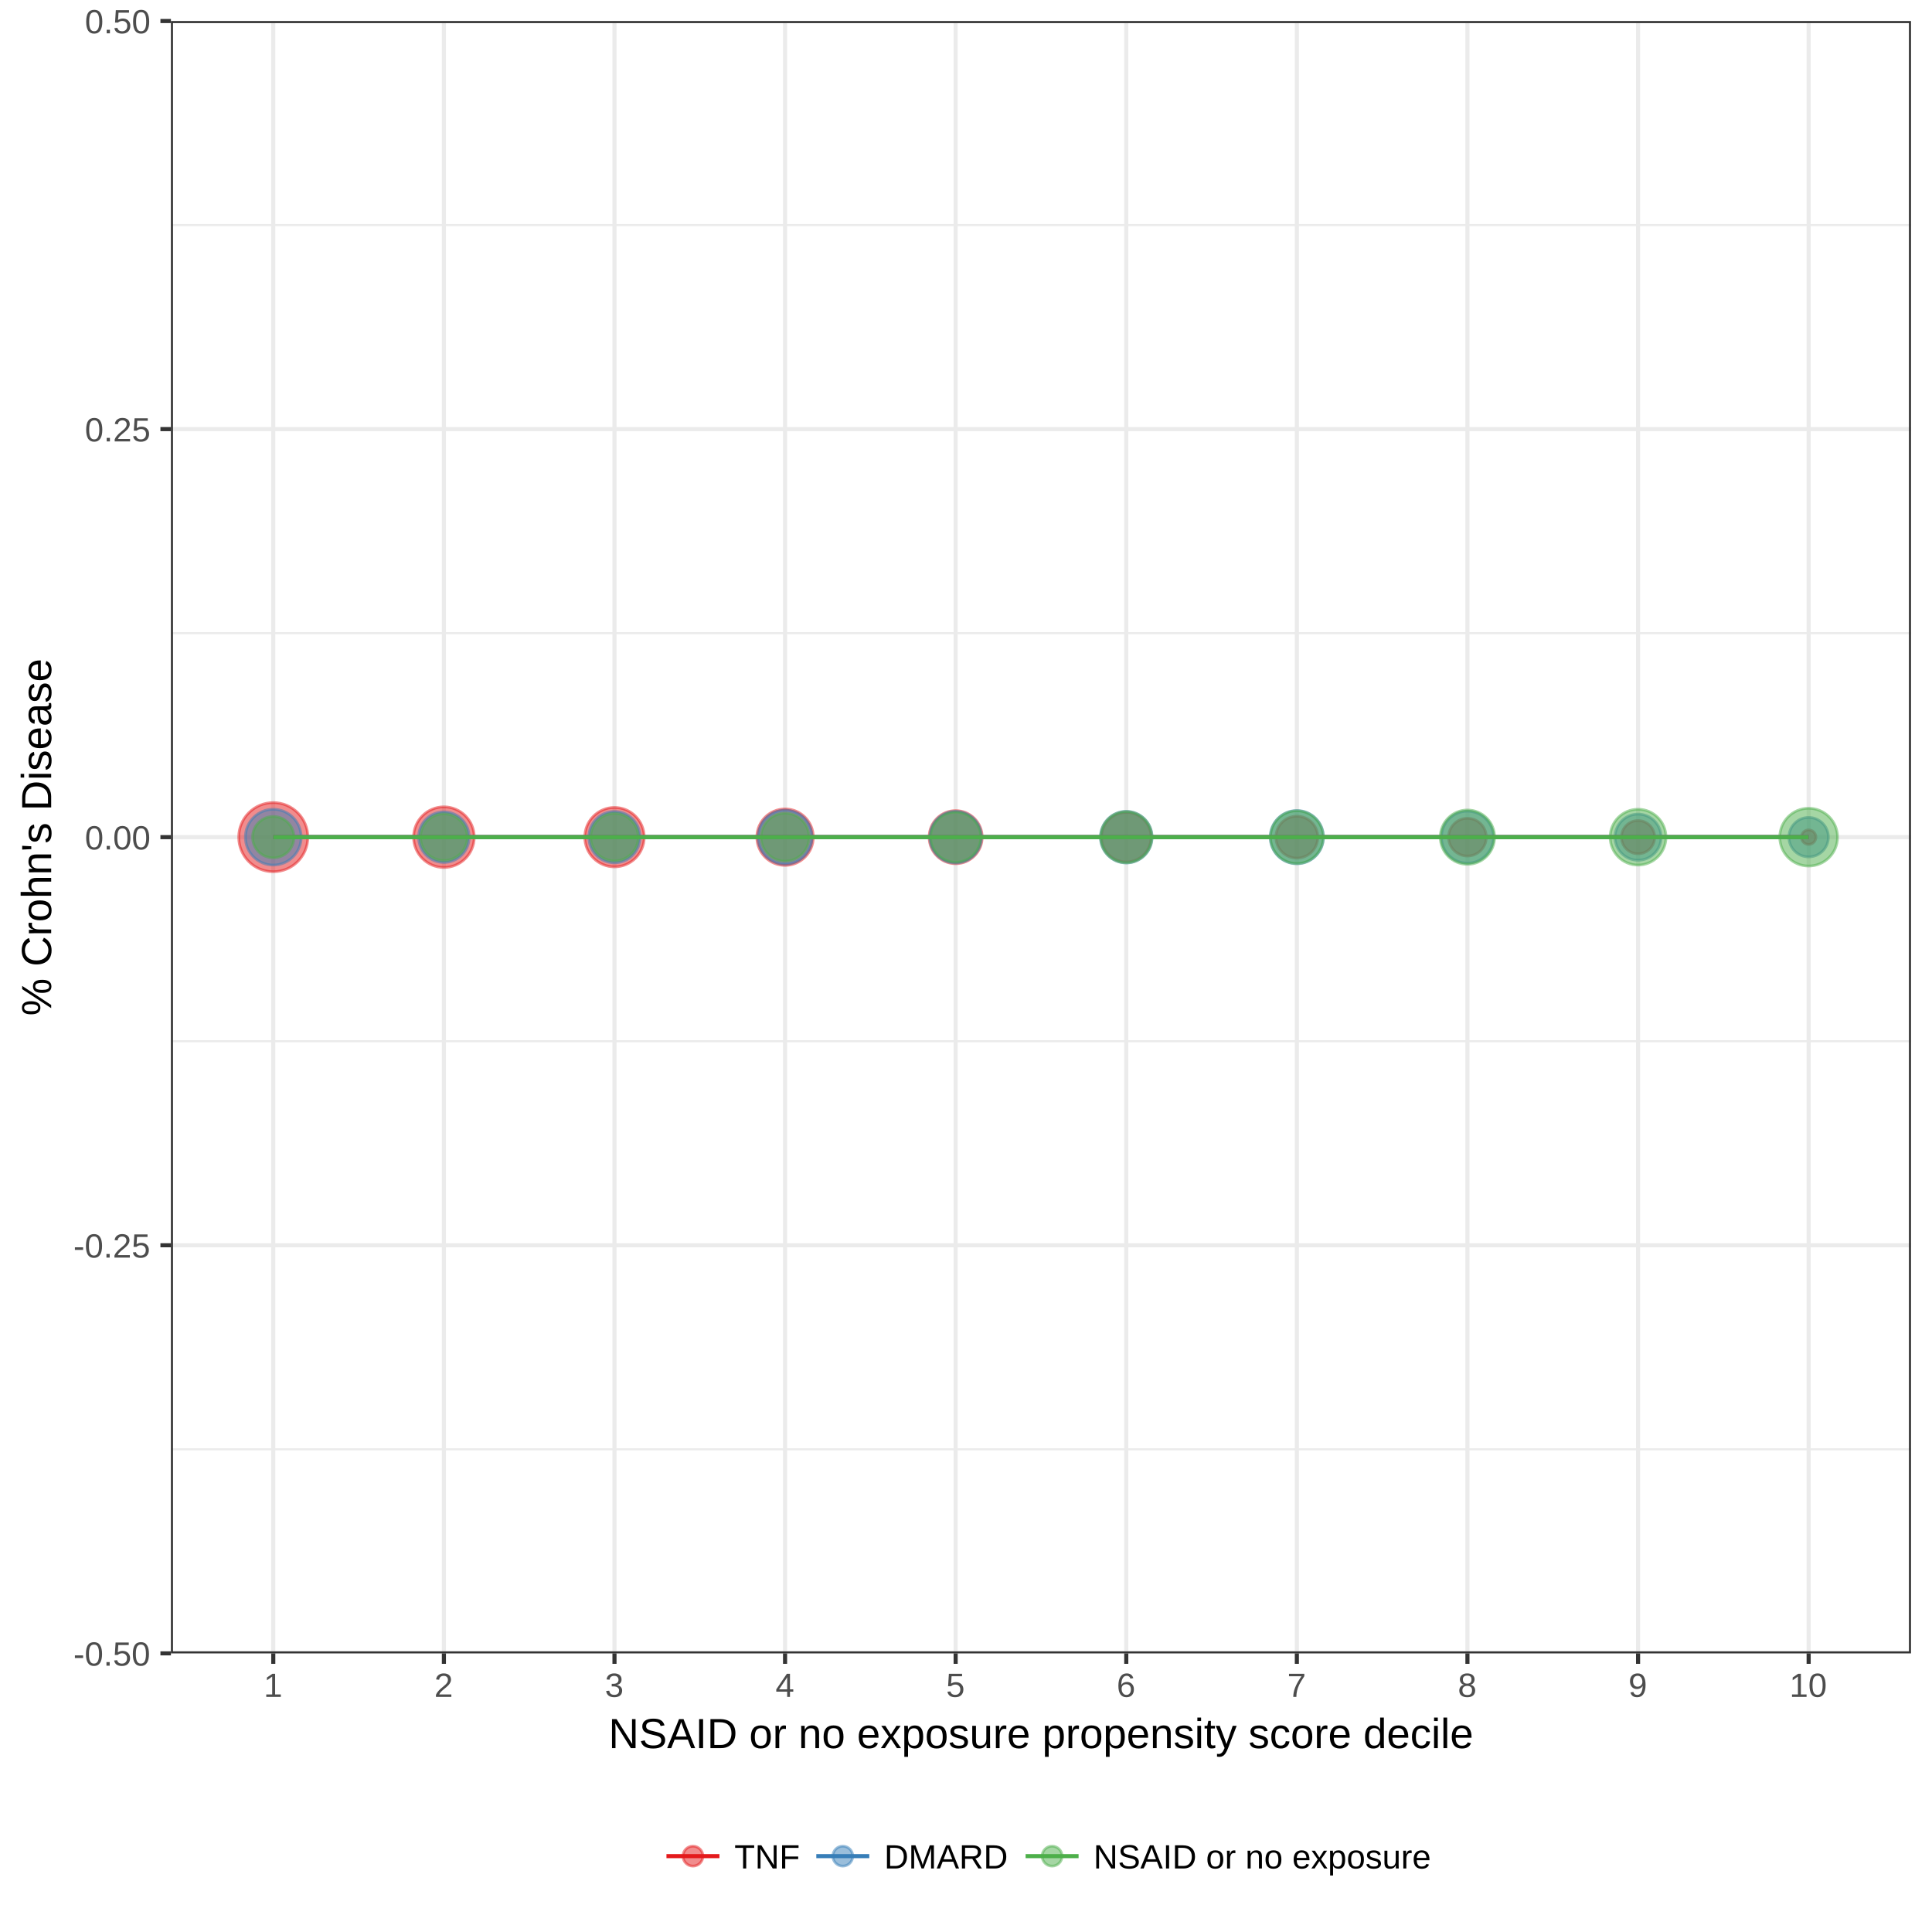
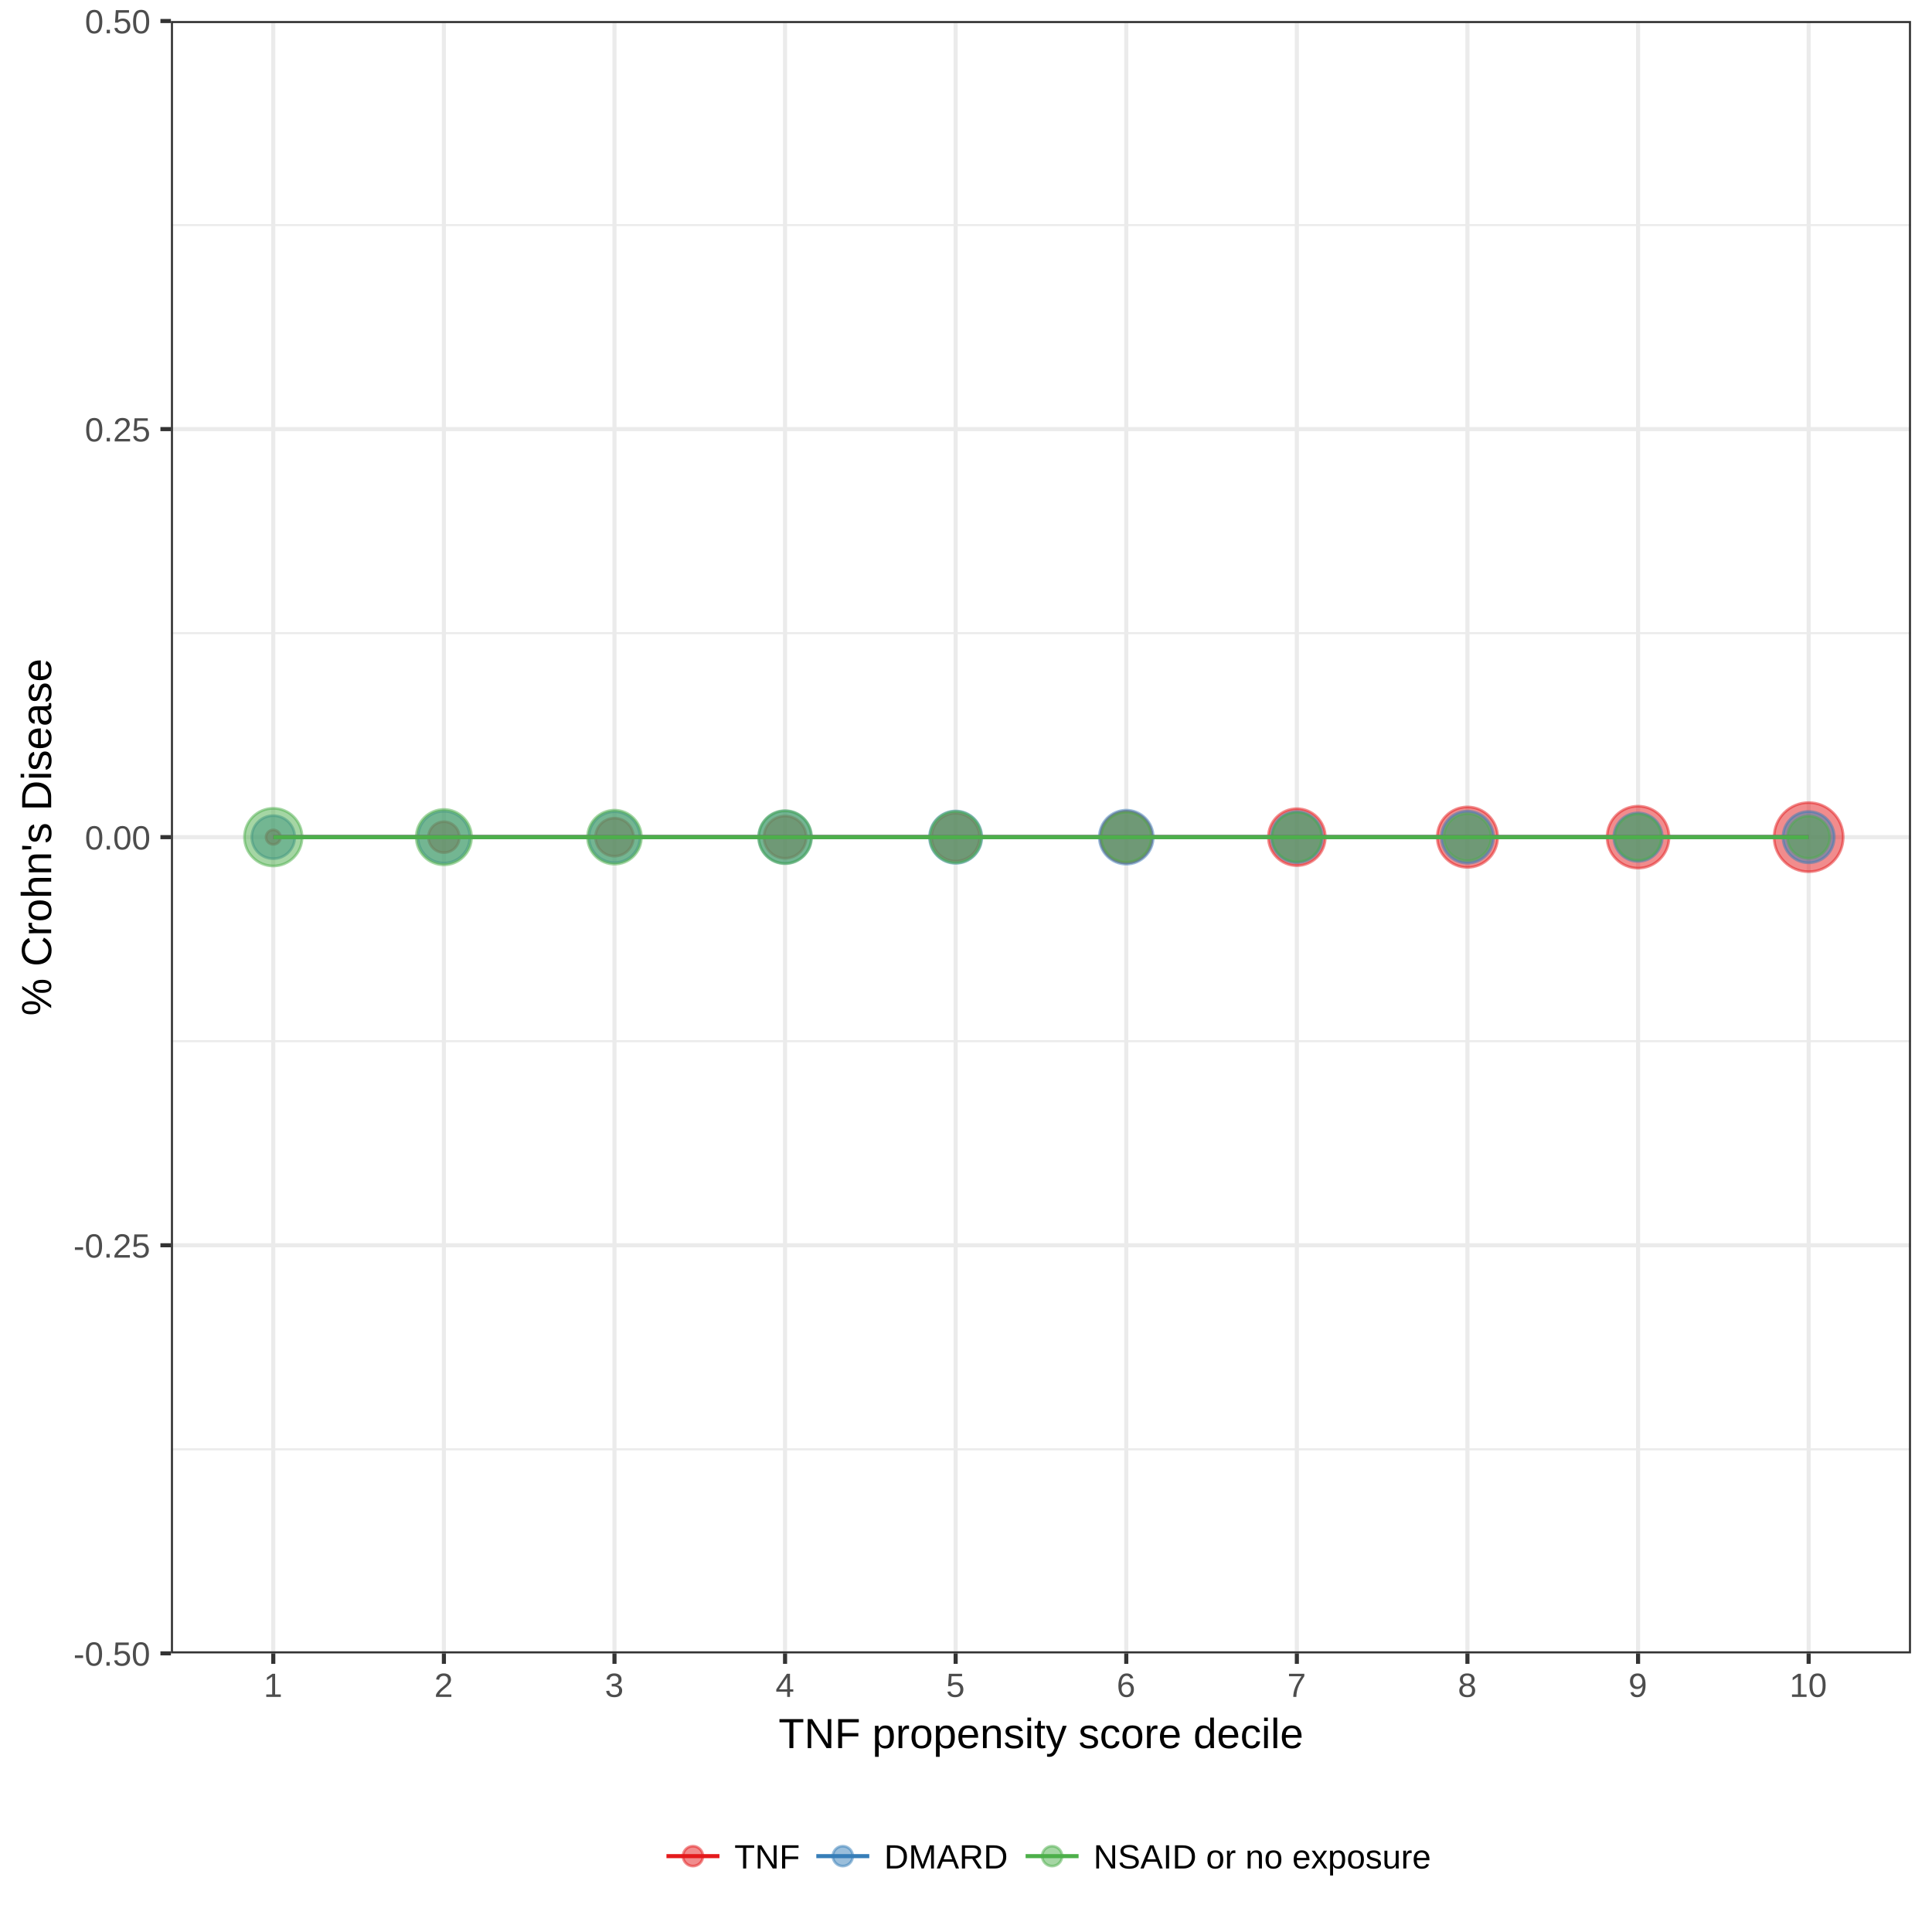
<svg xmlns="http://www.w3.org/2000/svg" viewBox="0 0 504.00 504.00">
  <defs>
    <style type="text/css">
    line, polyline, path, rect, circle {
      fill: none;
      stroke: #000000;
      stroke-linecap: round;
      stroke-linejoin: round;
      stroke-miterlimit: 10.00;
    }
  </style>
  </defs>
  <rect width="100%" height="100%" style="stroke: none; fill: #FFFFFF;" />
  <rect x="0.00" y="-0.00" width="504.00" height="504.00" style="stroke-width: 1.07; stroke: #FFFFFF; fill: #FFFFFF;" />
  <defs>
    <clipPath id="cpNDQuNTkxNnw0OTguNTIxfDQzMS4zMDl8NS40Nzk0NQ==">
      <rect x="44.59" y="5.48" width="453.93" height="425.83" />
    </clipPath>
  </defs>
  <rect x="44.59" y="5.48" width="453.93" height="425.83" style="stroke-width: 1.07; stroke: none; fill: #FFFFFF;" clip-path="url(#cpNDQuNTkxNnw0OTguNTIxfDQzMS4zMDl8NS40Nzk0NQ==)" />
  <polyline points="44.59,378.08 498.52,378.08 " style="stroke-width: 0.53; stroke: #EBEBEB; stroke-linecap: butt;" clip-path="url(#cpNDQuNTkxNnw0OTguNTIxfDQzMS4zMDl8NS40Nzk0NQ==)" />
  <polyline points="44.59,271.62 498.52,271.62 " style="stroke-width: 0.53; stroke: #EBEBEB; stroke-linecap: butt;" clip-path="url(#cpNDQuNTkxNnw0OTguNTIxfDQzMS4zMDl8NS40Nzk0NQ==)" />
  <polyline points="44.59,165.17 498.52,165.17 " style="stroke-width: 0.53; stroke: #EBEBEB; stroke-linecap: butt;" clip-path="url(#cpNDQuNTkxNnw0OTguNTIxfDQzMS4zMDl8NS40Nzk0NQ==)" />
  <polyline points="44.59,58.71 498.52,58.71 " style="stroke-width: 0.53; stroke: #EBEBEB; stroke-linecap: butt;" clip-path="url(#cpNDQuNTkxNnw0OTguNTIxfDQzMS4zMDl8NS40Nzk0NQ==)" />
  <polyline points="44.59,431.31 498.52,431.31 " style="stroke-width: 1.07; stroke: #EBEBEB; stroke-linecap: butt;" clip-path="url(#cpNDQuNTkxNnw0OTguNTIxfDQzMS4zMDl8NS40Nzk0NQ==)" />
  <polyline points="44.59,324.85 498.52,324.85 " style="stroke-width: 1.07; stroke: #EBEBEB; stroke-linecap: butt;" clip-path="url(#cpNDQuNTkxNnw0OTguNTIxfDQzMS4zMDl8NS40Nzk0NQ==)" />
  <polyline points="44.59,218.39 498.52,218.39 " style="stroke-width: 1.07; stroke: #EBEBEB; stroke-linecap: butt;" clip-path="url(#cpNDQuNTkxNnw0OTguNTIxfDQzMS4zMDl8NS40Nzk0NQ==)" />
  <polyline points="44.59,111.94 498.52,111.94 " style="stroke-width: 1.07; stroke: #EBEBEB; stroke-linecap: butt;" clip-path="url(#cpNDQuNTkxNnw0OTguNTIxfDQzMS4zMDl8NS40Nzk0NQ==)" />
  <polyline points="44.59,5.48 498.52,5.48 " style="stroke-width: 1.07; stroke: #EBEBEB; stroke-linecap: butt;" clip-path="url(#cpNDQuNTkxNnw0OTguNTIxfDQzMS4zMDl8NS40Nzk0NQ==)" />
  <polyline points="71.29,431.31 71.29,5.48 " style="stroke-width: 1.07; stroke: #EBEBEB; stroke-linecap: butt;" clip-path="url(#cpNDQuNTkxNnw0OTguNTIxfDQzMS4zMDl8NS40Nzk0NQ==)" />
  <polyline points="115.80,431.31 115.80,5.48 " style="stroke-width: 1.07; stroke: #EBEBEB; stroke-linecap: butt;" clip-path="url(#cpNDQuNTkxNnw0OTguNTIxfDQzMS4zMDl8NS40Nzk0NQ==)" />
  <polyline points="160.30,431.31 160.30,5.48 " style="stroke-width: 1.07; stroke: #EBEBEB; stroke-linecap: butt;" clip-path="url(#cpNDQuNTkxNnw0OTguNTIxfDQzMS4zMDl8NS40Nzk0NQ==)" />
  <polyline points="204.80,431.31 204.80,5.48 " style="stroke-width: 1.07; stroke: #EBEBEB; stroke-linecap: butt;" clip-path="url(#cpNDQuNTkxNnw0OTguNTIxfDQzMS4zMDl8NS40Nzk0NQ==)" />
  <polyline points="249.30,431.31 249.30,5.48 " style="stroke-width: 1.07; stroke: #EBEBEB; stroke-linecap: butt;" clip-path="url(#cpNDQuNTkxNnw0OTguNTIxfDQzMS4zMDl8NS40Nzk0NQ==)" />
  <polyline points="293.81,431.31 293.81,5.48 " style="stroke-width: 1.07; stroke: #EBEBEB; stroke-linecap: butt;" clip-path="url(#cpNDQuNTkxNnw0OTguNTIxfDQzMS4zMDl8NS40Nzk0NQ==)" />
  <polyline points="338.31,431.31 338.31,5.48 " style="stroke-width: 1.07; stroke: #EBEBEB; stroke-linecap: butt;" clip-path="url(#cpNDQuNTkxNnw0OTguNTIxfDQzMS4zMDl8NS40Nzk0NQ==)" />
  <polyline points="382.81,431.31 382.81,5.48 " style="stroke-width: 1.07; stroke: #EBEBEB; stroke-linecap: butt;" clip-path="url(#cpNDQuNTkxNnw0OTguNTIxfDQzMS4zMDl8NS40Nzk0NQ==)" />
  <polyline points="427.32,431.31 427.32,5.48 " style="stroke-width: 1.07; stroke: #EBEBEB; stroke-linecap: butt;" clip-path="url(#cpNDQuNTkxNnw0OTguNTIxfDQzMS4zMDl8NS40Nzk0NQ==)" />
  <polyline points="471.82,431.31 471.82,5.48 " style="stroke-width: 1.07; stroke: #EBEBEB; stroke-linecap: butt;" clip-path="url(#cpNDQuNTkxNnw0OTguNTIxfDQzMS4zMDl8NS40Nzk0NQ==)" />
-   <circle cx="71.29" cy="218.39" r="6.76pt" style="stroke-width: 0.71; stroke: #E41A1C; stroke-opacity: 0.50; fill: #E41A1C; fill-opacity: 0.50;" clip-path="url(#cpNDQuNTkxNnw0OTguNTIxfDQzMS4zMDl8NS40Nzk0NQ==)" />
-   <circle cx="115.80" cy="218.39" r="5.93pt" style="stroke-width: 0.71; stroke: #E41A1C; stroke-opacity: 0.50; fill: #E41A1C; fill-opacity: 0.50;" clip-path="url(#cpNDQuNTkxNnw0OTguNTIxfDQzMS4zMDl8NS40Nzk0NQ==)" />
-   <circle cx="160.30" cy="218.39" r="5.81pt" style="stroke-width: 0.71; stroke: #E41A1C; stroke-opacity: 0.50; fill: #E41A1C; fill-opacity: 0.50;" clip-path="url(#cpNDQuNTkxNnw0OTguNTIxfDQzMS4zMDl8NS40Nzk0NQ==)" />
-   <circle cx="204.80" cy="218.39" r="5.52pt" style="stroke-width: 0.71; stroke: #E41A1C; stroke-opacity: 0.50; fill: #E41A1C; fill-opacity: 0.50;" clip-path="url(#cpNDQuNTkxNnw0OTguNTIxfDQzMS4zMDl8NS40Nzk0NQ==)" />
-   <circle cx="249.30" cy="218.39" r="5.19pt" style="stroke-width: 0.71; stroke: #E41A1C; stroke-opacity: 0.50; fill: #E41A1C; fill-opacity: 0.50;" clip-path="url(#cpNDQuNTkxNnw0OTguNTIxfDQzMS4zMDl8NS40Nzk0NQ==)" />
-   <circle cx="293.81" cy="218.39" r="4.85pt" style="stroke-width: 0.71; stroke: #E41A1C; stroke-opacity: 0.50; fill: #E41A1C; fill-opacity: 0.50;" clip-path="url(#cpNDQuNTkxNnw0OTguNTIxfDQzMS4zMDl8NS40Nzk0NQ==)" />
-   <circle cx="338.31" cy="218.39" r="4.10pt" style="stroke-width: 0.71; stroke: #E41A1C; stroke-opacity: 0.50; fill: #E41A1C; fill-opacity: 0.50;" clip-path="url(#cpNDQuNTkxNnw0OTguNTIxfDQzMS4zMDl8NS40Nzk0NQ==)" />
-   <circle cx="382.81" cy="218.39" r="3.69pt" style="stroke-width: 0.71; stroke: #E41A1C; stroke-opacity: 0.50; fill: #E41A1C; fill-opacity: 0.50;" clip-path="url(#cpNDQuNTkxNnw0OTguNTIxfDQzMS4zMDl8NS40Nzk0NQ==)" />
-   <circle cx="427.32" cy="218.39" r="3.25pt" style="stroke-width: 0.71; stroke: #E41A1C; stroke-opacity: 0.50; fill: #E41A1C; fill-opacity: 0.50;" clip-path="url(#cpNDQuNTkxNnw0OTguNTIxfDQzMS4zMDl8NS40Nzk0NQ==)" />
-   <circle cx="471.82" cy="218.39" r="1.42pt" style="stroke-width: 0.71; stroke: #E41A1C; stroke-opacity: 0.50; fill: #E41A1C; fill-opacity: 0.50;" clip-path="url(#cpNDQuNTkxNnw0OTguNTIxfDQzMS4zMDl8NS40Nzk0NQ==)" />
-   <circle cx="71.29" cy="218.39" r="5.46pt" style="stroke-width: 0.71; stroke: #377EB8; stroke-opacity: 0.50; fill: #377EB8; fill-opacity: 0.50;" clip-path="url(#cpNDQuNTkxNnw0OTguNTIxfDQzMS4zMDl8NS40Nzk0NQ==)" />
-   <circle cx="115.80" cy="218.39" r="4.95pt" style="stroke-width: 0.71; stroke: #377EB8; stroke-opacity: 0.50; fill: #377EB8; fill-opacity: 0.50;" clip-path="url(#cpNDQuNTkxNnw0OTguNTIxfDQzMS4zMDl8NS40Nzk0NQ==)" />
-   <circle cx="160.30" cy="218.39" r="5.02pt" style="stroke-width: 0.71; stroke: #377EB8; stroke-opacity: 0.50; fill: #377EB8; fill-opacity: 0.50;" clip-path="url(#cpNDQuNTkxNnw0OTguNTIxfDQzMS4zMDl8NS40Nzk0NQ==)" />
-   <circle cx="204.80" cy="218.39" r="5.28pt" style="stroke-width: 0.71; stroke: #377EB8; stroke-opacity: 0.50; fill: #377EB8; fill-opacity: 0.50;" clip-path="url(#cpNDQuNTkxNnw0OTguNTIxfDQzMS4zMDl8NS40Nzk0NQ==)" />
-   <circle cx="249.30" cy="218.39" r="5.06pt" style="stroke-width: 0.71; stroke: #377EB8; stroke-opacity: 0.50; fill: #377EB8; fill-opacity: 0.50;" clip-path="url(#cpNDQuNTkxNnw0OTguNTIxfDQzMS4zMDl8NS40Nzk0NQ==)" />
-   <circle cx="293.81" cy="218.39" r="5.05pt" style="stroke-width: 0.71; stroke: #377EB8; stroke-opacity: 0.50; fill: #377EB8; fill-opacity: 0.50;" clip-path="url(#cpNDQuNTkxNnw0OTguNTIxfDQzMS4zMDl8NS40Nzk0NQ==)" />
-   <circle cx="338.31" cy="218.39" r="5.21pt" style="stroke-width: 0.71; stroke: #377EB8; stroke-opacity: 0.50; fill: #377EB8; fill-opacity: 0.50;" clip-path="url(#cpNDQuNTkxNnw0OTguNTIxfDQzMS4zMDl8NS40Nzk0NQ==)" />
-   <circle cx="382.81" cy="218.39" r="5.09pt" style="stroke-width: 0.71; stroke: #377EB8; stroke-opacity: 0.50; fill: #377EB8; fill-opacity: 0.50;" clip-path="url(#cpNDQuNTkxNnw0OTguNTIxfDQzMS4zMDl8NS40Nzk0NQ==)" />
-   <circle cx="427.32" cy="218.39" r="4.51pt" style="stroke-width: 0.71; stroke: #377EB8; stroke-opacity: 0.50; fill: #377EB8; fill-opacity: 0.50;" clip-path="url(#cpNDQuNTkxNnw0OTguNTIxfDQzMS4zMDl8NS40Nzk0NQ==)" />
-   <circle cx="471.82" cy="218.39" r="3.86pt" style="stroke-width: 0.71; stroke: #377EB8; stroke-opacity: 0.50; fill: #377EB8; fill-opacity: 0.50;" clip-path="url(#cpNDQuNTkxNnw0OTguNTIxfDQzMS4zMDl8NS40Nzk0NQ==)" />
-   <circle cx="71.29" cy="218.39" r="4.05pt" style="stroke-width: 0.71; stroke: #4DAF4A; stroke-opacity: 0.50; fill: #4DAF4A; fill-opacity: 0.50;" clip-path="url(#cpNDQuNTkxNnw0OTguNTIxfDQzMS4zMDl8NS40Nzk0NQ==)" />
-   <circle cx="115.80" cy="218.39" r="4.57pt" style="stroke-width: 0.71; stroke: #4DAF4A; stroke-opacity: 0.50; fill: #4DAF4A; fill-opacity: 0.50;" clip-path="url(#cpNDQuNTkxNnw0OTguNTIxfDQzMS4zMDl8NS40Nzk0NQ==)" />
-   <circle cx="160.30" cy="218.39" r="4.65pt" style="stroke-width: 0.71; stroke: #4DAF4A; stroke-opacity: 0.50; fill: #4DAF4A; fill-opacity: 0.50;" clip-path="url(#cpNDQuNTkxNnw0OTguNTIxfDQzMS4zMDl8NS40Nzk0NQ==)" />
-   <circle cx="204.80" cy="218.39" r="4.70pt" style="stroke-width: 0.71; stroke: #4DAF4A; stroke-opacity: 0.50; fill: #4DAF4A; fill-opacity: 0.50;" clip-path="url(#cpNDQuNTkxNnw0OTguNTIxfDQzMS4zMDl8NS40Nzk0NQ==)" />
-   <circle cx="249.30" cy="218.39" r="4.90pt" style="stroke-width: 0.71; stroke: #4DAF4A; stroke-opacity: 0.50; fill: #4DAF4A; fill-opacity: 0.50;" clip-path="url(#cpNDQuNTkxNnw0OTguNTIxfDQzMS4zMDl8NS40Nzk0NQ==)" />
-   <circle cx="293.81" cy="218.39" r="5.02pt" style="stroke-width: 0.71; stroke: #4DAF4A; stroke-opacity: 0.50; fill: #4DAF4A; fill-opacity: 0.50;" clip-path="url(#cpNDQuNTkxNnw0OTguNTIxfDQzMS4zMDl8NS40Nzk0NQ==)" />
-   <circle cx="338.31" cy="218.39" r="5.16pt" style="stroke-width: 0.71; stroke: #4DAF4A; stroke-opacity: 0.50; fill: #4DAF4A; fill-opacity: 0.50;" clip-path="url(#cpNDQuNTkxNnw0OTguNTIxfDQzMS4zMDl8NS40Nzk0NQ==)" />
-   <circle cx="382.81" cy="218.39" r="5.31pt" style="stroke-width: 0.71; stroke: #4DAF4A; stroke-opacity: 0.50; fill: #4DAF4A; fill-opacity: 0.50;" clip-path="url(#cpNDQuNTkxNnw0OTguNTIxfDQzMS4zMDl8NS40Nzk0NQ==)" />
-   <circle cx="427.32" cy="218.39" r="5.46pt" style="stroke-width: 0.71; stroke: #4DAF4A; stroke-opacity: 0.50; fill: #4DAF4A; fill-opacity: 0.50;" clip-path="url(#cpNDQuNTkxNnw0OTguNTIxfDQzMS4zMDl8NS40Nzk0NQ==)" />
-   <circle cx="471.82" cy="218.39" r="5.65pt" style="stroke-width: 0.71; stroke: #4DAF4A; stroke-opacity: 0.50; fill: #4DAF4A; fill-opacity: 0.50;" clip-path="url(#cpNDQuNTkxNnw0OTguNTIxfDQzMS4zMDl8NS40Nzk0NQ==)" />
+   <circle cx="71.29" cy="218.39" r="1.42pt" style="stroke-width: 0.71; stroke: #E41A1C; stroke-opacity: 0.50; fill: #E41A1C; fill-opacity: 0.50;" clip-path="url(#cpNDQuNTkxNnw0OTguNTIxfDQzMS4zMDl8NS40Nzk0NQ==)" />
+   <circle cx="115.80" cy="218.39" r="3.02pt" style="stroke-width: 0.71; stroke: #E41A1C; stroke-opacity: 0.50; fill: #E41A1C; fill-opacity: 0.50;" clip-path="url(#cpNDQuNTkxNnw0OTguNTIxfDQzMS4zMDl8NS40Nzk0NQ==)" />
+   <circle cx="160.30" cy="218.39" r="3.72pt" style="stroke-width: 0.71; stroke: #E41A1C; stroke-opacity: 0.50; fill: #E41A1C; fill-opacity: 0.50;" clip-path="url(#cpNDQuNTkxNnw0OTguNTIxfDQzMS4zMDl8NS40Nzk0NQ==)" />
+   <circle cx="204.80" cy="218.39" r="4.13pt" style="stroke-width: 0.71; stroke: #E41A1C; stroke-opacity: 0.50; fill: #E41A1C; fill-opacity: 0.50;" clip-path="url(#cpNDQuNTkxNnw0OTguNTIxfDQzMS4zMDl8NS40Nzk0NQ==)" />
+   <circle cx="249.30" cy="218.39" r="4.69pt" style="stroke-width: 0.71; stroke: #E41A1C; stroke-opacity: 0.50; fill: #E41A1C; fill-opacity: 0.50;" clip-path="url(#cpNDQuNTkxNnw0OTguNTIxfDQzMS4zMDl8NS40Nzk0NQ==)" />
+   <circle cx="293.81" cy="218.39" r="5.06pt" style="stroke-width: 0.71; stroke: #E41A1C; stroke-opacity: 0.50; fill: #E41A1C; fill-opacity: 0.50;" clip-path="url(#cpNDQuNTkxNnw0OTguNTIxfDQzMS4zMDl8NS40Nzk0NQ==)" />
+   <circle cx="338.31" cy="218.39" r="5.57pt" style="stroke-width: 0.71; stroke: #E41A1C; stroke-opacity: 0.50; fill: #E41A1C; fill-opacity: 0.50;" clip-path="url(#cpNDQuNTkxNnw0OTguNTIxfDQzMS4zMDl8NS40Nzk0NQ==)" />
+   <circle cx="382.81" cy="218.39" r="5.91pt" style="stroke-width: 0.71; stroke: #E41A1C; stroke-opacity: 0.50; fill: #E41A1C; fill-opacity: 0.50;" clip-path="url(#cpNDQuNTkxNnw0OTguNTIxfDQzMS4zMDl8NS40Nzk0NQ==)" />
+   <circle cx="427.32" cy="218.39" r="6.06pt" style="stroke-width: 0.71; stroke: #E41A1C; stroke-opacity: 0.50; fill: #E41A1C; fill-opacity: 0.50;" clip-path="url(#cpNDQuNTkxNnw0OTguNTIxfDQzMS4zMDl8NS40Nzk0NQ==)" />
+   <circle cx="471.82" cy="218.39" r="6.76pt" style="stroke-width: 0.71; stroke: #E41A1C; stroke-opacity: 0.50; fill: #E41A1C; fill-opacity: 0.50;" clip-path="url(#cpNDQuNTkxNnw0OTguNTIxfDQzMS4zMDl8NS40Nzk0NQ==)" />
+   <circle cx="71.29" cy="218.39" r="4.21pt" style="stroke-width: 0.71; stroke: #377EB8; stroke-opacity: 0.50; fill: #377EB8; fill-opacity: 0.50;" clip-path="url(#cpNDQuNTkxNnw0OTguNTIxfDQzMS4zMDl8NS40Nzk0NQ==)" />
+   <circle cx="115.80" cy="218.39" r="5.08pt" style="stroke-width: 0.71; stroke: #377EB8; stroke-opacity: 0.50; fill: #377EB8; fill-opacity: 0.50;" clip-path="url(#cpNDQuNTkxNnw0OTguNTIxfDQzMS4zMDl8NS40Nzk0NQ==)" />
+   <circle cx="160.30" cy="218.39" r="4.99pt" style="stroke-width: 0.71; stroke: #377EB8; stroke-opacity: 0.50; fill: #377EB8; fill-opacity: 0.50;" clip-path="url(#cpNDQuNTkxNnw0OTguNTIxfDQzMS4zMDl8NS40Nzk0NQ==)" />
+   <circle cx="204.80" cy="218.39" r="5.12pt" style="stroke-width: 0.71; stroke: #377EB8; stroke-opacity: 0.50; fill: #377EB8; fill-opacity: 0.50;" clip-path="url(#cpNDQuNTkxNnw0OTguNTIxfDQzMS4zMDl8NS40Nzk0NQ==)" />
+   <circle cx="249.30" cy="218.39" r="5.12pt" style="stroke-width: 0.71; stroke: #377EB8; stroke-opacity: 0.50; fill: #377EB8; fill-opacity: 0.50;" clip-path="url(#cpNDQuNTkxNnw0OTguNTIxfDQzMS4zMDl8NS40Nzk0NQ==)" />
+   <circle cx="293.81" cy="218.39" r="5.28pt" style="stroke-width: 0.71; stroke: #377EB8; stroke-opacity: 0.50; fill: #377EB8; fill-opacity: 0.50;" clip-path="url(#cpNDQuNTkxNnw0OTguNTIxfDQzMS4zMDl8NS40Nzk0NQ==)" />
+   <circle cx="338.31" cy="218.39" r="5.00pt" style="stroke-width: 0.71; stroke: #377EB8; stroke-opacity: 0.50; fill: #377EB8; fill-opacity: 0.50;" clip-path="url(#cpNDQuNTkxNnw0OTguNTIxfDQzMS4zMDl8NS40Nzk0NQ==)" />
+   <circle cx="382.81" cy="218.39" r="5.10pt" style="stroke-width: 0.71; stroke: #377EB8; stroke-opacity: 0.50; fill: #377EB8; fill-opacity: 0.50;" clip-path="url(#cpNDQuNTkxNnw0OTguNTIxfDQzMS4zMDl8NS40Nzk0NQ==)" />
+   <circle cx="427.32" cy="218.39" r="4.75pt" style="stroke-width: 0.71; stroke: #377EB8; stroke-opacity: 0.50; fill: #377EB8; fill-opacity: 0.50;" clip-path="url(#cpNDQuNTkxNnw0OTguNTIxfDQzMS4zMDl8NS40Nzk0NQ==)" />
+   <circle cx="471.82" cy="218.39" r="5.02pt" style="stroke-width: 0.71; stroke: #377EB8; stroke-opacity: 0.50; fill: #377EB8; fill-opacity: 0.50;" clip-path="url(#cpNDQuNTkxNnw0OTguNTIxfDQzMS4zMDl8NS40Nzk0NQ==)" />
+   <circle cx="71.29" cy="218.39" r="5.64pt" style="stroke-width: 0.71; stroke: #4DAF4A; stroke-opacity: 0.50; fill: #4DAF4A; fill-opacity: 0.50;" clip-path="url(#cpNDQuNTkxNnw0OTguNTIxfDQzMS4zMDl8NS40Nzk0NQ==)" />
+   <circle cx="115.80" cy="218.39" r="5.42pt" style="stroke-width: 0.71; stroke: #4DAF4A; stroke-opacity: 0.50; fill: #4DAF4A; fill-opacity: 0.50;" clip-path="url(#cpNDQuNTkxNnw0OTguNTIxfDQzMS4zMDl8NS40Nzk0NQ==)" />
+   <circle cx="160.30" cy="218.39" r="5.28pt" style="stroke-width: 0.71; stroke: #4DAF4A; stroke-opacity: 0.50; fill: #4DAF4A; fill-opacity: 0.50;" clip-path="url(#cpNDQuNTkxNnw0OTguNTIxfDQzMS4zMDl8NS40Nzk0NQ==)" />
+   <circle cx="204.80" cy="218.39" r="5.19pt" style="stroke-width: 0.71; stroke: #4DAF4A; stroke-opacity: 0.50; fill: #4DAF4A; fill-opacity: 0.50;" clip-path="url(#cpNDQuNTkxNnw0OTguNTIxfDQzMS4zMDl8NS40Nzk0NQ==)" />
+   <circle cx="249.30" cy="218.39" r="5.04pt" style="stroke-width: 0.71; stroke: #4DAF4A; stroke-opacity: 0.50; fill: #4DAF4A; fill-opacity: 0.50;" clip-path="url(#cpNDQuNTkxNnw0OTguNTIxfDQzMS4zMDl8NS40Nzk0NQ==)" />
+   <circle cx="293.81" cy="218.39" r="4.87pt" style="stroke-width: 0.71; stroke: #4DAF4A; stroke-opacity: 0.50; fill: #4DAF4A; fill-opacity: 0.50;" clip-path="url(#cpNDQuNTkxNnw0OTguNTIxfDQzMS4zMDl8NS40Nzk0NQ==)" />
+   <circle cx="338.31" cy="218.39" r="4.82pt" style="stroke-width: 0.71; stroke: #4DAF4A; stroke-opacity: 0.50; fill: #4DAF4A; fill-opacity: 0.50;" clip-path="url(#cpNDQuNTkxNnw0OTguNTIxfDQzMS4zMDl8NS40Nzk0NQ==)" />
+   <circle cx="382.81" cy="218.39" r="4.60pt" style="stroke-width: 0.71; stroke: #4DAF4A; stroke-opacity: 0.50; fill: #4DAF4A; fill-opacity: 0.50;" clip-path="url(#cpNDQuNTkxNnw0OTguNTIxfDQzMS4zMDl8NS40Nzk0NQ==)" />
+   <circle cx="427.32" cy="218.39" r="4.52pt" style="stroke-width: 0.71; stroke: #4DAF4A; stroke-opacity: 0.50; fill: #4DAF4A; fill-opacity: 0.50;" clip-path="url(#cpNDQuNTkxNnw0OTguNTIxfDQzMS4zMDl8NS40Nzk0NQ==)" />
+   <circle cx="471.82" cy="218.39" r="4.13pt" style="stroke-width: 0.71; stroke: #4DAF4A; stroke-opacity: 0.50; fill: #4DAF4A; fill-opacity: 0.50;" clip-path="url(#cpNDQuNTkxNnw0OTguNTIxfDQzMS4zMDl8NS40Nzk0NQ==)" />
  <polyline points="71.29,218.39 115.80,218.39 160.30,218.39 204.80,218.39 249.30,218.39 293.81,218.39 338.31,218.39 382.81,218.39 427.32,218.39 471.82,218.39 " style="stroke-width: 1.07; stroke: #E41A1C; stroke-linecap: butt;" clip-path="url(#cpNDQuNTkxNnw0OTguNTIxfDQzMS4zMDl8NS40Nzk0NQ==)" />
  <polyline points="71.29,218.39 115.80,218.39 160.30,218.39 204.80,218.39 249.30,218.39 293.81,218.39 338.31,218.39 382.81,218.39 427.32,218.39 471.82,218.39 " style="stroke-width: 1.07; stroke: #377EB8; stroke-linecap: butt;" clip-path="url(#cpNDQuNTkxNnw0OTguNTIxfDQzMS4zMDl8NS40Nzk0NQ==)" />
  <polyline points="71.29,218.39 115.80,218.39 160.30,218.39 204.80,218.39 249.30,218.39 293.81,218.39 338.31,218.39 382.81,218.39 427.32,218.39 471.82,218.39 " style="stroke-width: 1.07; stroke: #4DAF4A; stroke-linecap: butt;" clip-path="url(#cpNDQuNTkxNnw0OTguNTIxfDQzMS4zMDl8NS40Nzk0NQ==)" />
  <rect x="44.59" y="5.48" width="453.93" height="425.83" style="stroke-width: 1.07; stroke: #333333;" clip-path="url(#cpNDQuNTkxNnw0OTguNTIxfDQzMS4zMDl8NS40Nzk0NQ==)" />
  <defs>
    <clipPath id="cpMHw1MDR8NTA0fDA=">
      <rect x="0.00" y="0.00" width="504.00" height="504.00" />
    </clipPath>
  </defs>
  <g clip-path="url(#cpMHw1MDR8NTA0fDA=)">
    <text x="19.15" y="434.53" style="font-size: 8.80px; fill: #4D4D4D; font-family: Arial;" textLength="20.51px" lengthAdjust="spacingAndGlyphs">-0.50</text>
  </g>
  <g clip-path="url(#cpMHw1MDR8NTA0fDA=)">
    <text x="19.15" y="328.07" style="font-size: 8.80px; fill: #4D4D4D; font-family: Arial;" textLength="20.51px" lengthAdjust="spacingAndGlyphs">-0.25</text>
  </g>
  <g clip-path="url(#cpMHw1MDR8NTA0fDA=)">
    <text x="22.14" y="221.61" style="font-size: 8.80px; fill: #4D4D4D; font-family: Arial;" textLength="17.52px" lengthAdjust="spacingAndGlyphs">0.00</text>
  </g>
  <g clip-path="url(#cpMHw1MDR8NTA0fDA=)">
    <text x="22.14" y="115.16" style="font-size: 8.80px; fill: #4D4D4D; font-family: Arial;" textLength="17.52px" lengthAdjust="spacingAndGlyphs">0.25</text>
  </g>
  <g clip-path="url(#cpMHw1MDR8NTA0fDA=)">
    <text x="22.14" y="8.70" style="font-size: 8.80px; fill: #4D4D4D; font-family: Arial;" textLength="17.52px" lengthAdjust="spacingAndGlyphs">0.50</text>
  </g>
  <polyline points="41.85,431.31 44.59,431.31 " style="stroke-width: 1.07; stroke: #333333; stroke-linecap: butt;" clip-path="url(#cpMHw1MDR8NTA0fDA=)" />
  <polyline points="41.85,324.85 44.59,324.85 " style="stroke-width: 1.07; stroke: #333333; stroke-linecap: butt;" clip-path="url(#cpMHw1MDR8NTA0fDA=)" />
  <polyline points="41.85,218.39 44.59,218.39 " style="stroke-width: 1.07; stroke: #333333; stroke-linecap: butt;" clip-path="url(#cpMHw1MDR8NTA0fDA=)" />
  <polyline points="41.85,111.94 44.59,111.94 " style="stroke-width: 1.07; stroke: #333333; stroke-linecap: butt;" clip-path="url(#cpMHw1MDR8NTA0fDA=)" />
  <polyline points="41.85,5.48 44.59,5.48 " style="stroke-width: 1.07; stroke: #333333; stroke-linecap: butt;" clip-path="url(#cpMHw1MDR8NTA0fDA=)" />
  <polyline points="71.29,434.05 71.29,431.31 " style="stroke-width: 1.07; stroke: #333333; stroke-linecap: butt;" clip-path="url(#cpMHw1MDR8NTA0fDA=)" />
  <polyline points="115.80,434.05 115.80,431.31 " style="stroke-width: 1.07; stroke: #333333; stroke-linecap: butt;" clip-path="url(#cpMHw1MDR8NTA0fDA=)" />
  <polyline points="160.30,434.05 160.30,431.31 " style="stroke-width: 1.07; stroke: #333333; stroke-linecap: butt;" clip-path="url(#cpMHw1MDR8NTA0fDA=)" />
  <polyline points="204.80,434.05 204.80,431.31 " style="stroke-width: 1.07; stroke: #333333; stroke-linecap: butt;" clip-path="url(#cpMHw1MDR8NTA0fDA=)" />
  <polyline points="249.30,434.05 249.30,431.31 " style="stroke-width: 1.07; stroke: #333333; stroke-linecap: butt;" clip-path="url(#cpMHw1MDR8NTA0fDA=)" />
  <polyline points="293.81,434.05 293.81,431.31 " style="stroke-width: 1.07; stroke: #333333; stroke-linecap: butt;" clip-path="url(#cpMHw1MDR8NTA0fDA=)" />
  <polyline points="338.31,434.05 338.31,431.31 " style="stroke-width: 1.07; stroke: #333333; stroke-linecap: butt;" clip-path="url(#cpMHw1MDR8NTA0fDA=)" />
  <polyline points="382.81,434.05 382.81,431.31 " style="stroke-width: 1.07; stroke: #333333; stroke-linecap: butt;" clip-path="url(#cpMHw1MDR8NTA0fDA=)" />
  <polyline points="427.32,434.05 427.32,431.31 " style="stroke-width: 1.07; stroke: #333333; stroke-linecap: butt;" clip-path="url(#cpMHw1MDR8NTA0fDA=)" />
  <polyline points="471.82,434.05 471.82,431.31 " style="stroke-width: 1.07; stroke: #333333; stroke-linecap: butt;" clip-path="url(#cpMHw1MDR8NTA0fDA=)" />
  <g clip-path="url(#cpMHw1MDR8NTA0fDA=)">
    <text x="68.79" y="442.68" style="font-size: 8.80px; fill: #4D4D4D; font-family: Arial;" textLength="5.01px" lengthAdjust="spacingAndGlyphs">1</text>
  </g>
  <g clip-path="url(#cpMHw1MDR8NTA0fDA=)">
    <text x="113.29" y="442.68" style="font-size: 8.80px; fill: #4D4D4D; font-family: Arial;" textLength="5.01px" lengthAdjust="spacingAndGlyphs">2</text>
  </g>
  <g clip-path="url(#cpMHw1MDR8NTA0fDA=)">
    <text x="157.80" y="442.68" style="font-size: 8.80px; fill: #4D4D4D; font-family: Arial;" textLength="5.01px" lengthAdjust="spacingAndGlyphs">3</text>
  </g>
  <g clip-path="url(#cpMHw1MDR8NTA0fDA=)">
    <text x="202.30" y="442.68" style="font-size: 8.80px; fill: #4D4D4D; font-family: Arial;" textLength="5.01px" lengthAdjust="spacingAndGlyphs">4</text>
  </g>
  <g clip-path="url(#cpMHw1MDR8NTA0fDA=)">
    <text x="246.80" y="442.68" style="font-size: 8.80px; fill: #4D4D4D; font-family: Arial;" textLength="5.01px" lengthAdjust="spacingAndGlyphs">5</text>
  </g>
  <g clip-path="url(#cpMHw1MDR8NTA0fDA=)">
    <text x="291.30" y="442.68" style="font-size: 8.80px; fill: #4D4D4D; font-family: Arial;" textLength="5.01px" lengthAdjust="spacingAndGlyphs">6</text>
  </g>
  <g clip-path="url(#cpMHw1MDR8NTA0fDA=)">
    <text x="335.81" y="442.68" style="font-size: 8.80px; fill: #4D4D4D; font-family: Arial;" textLength="5.01px" lengthAdjust="spacingAndGlyphs">7</text>
  </g>
  <g clip-path="url(#cpMHw1MDR8NTA0fDA=)">
    <text x="380.31" y="442.68" style="font-size: 8.80px; fill: #4D4D4D; font-family: Arial;" textLength="5.01px" lengthAdjust="spacingAndGlyphs">8</text>
  </g>
  <g clip-path="url(#cpMHw1MDR8NTA0fDA=)">
    <text x="424.81" y="442.68" style="font-size: 8.80px; fill: #4D4D4D; font-family: Arial;" textLength="5.01px" lengthAdjust="spacingAndGlyphs">9</text>
  </g>
  <g clip-path="url(#cpMHw1MDR8NTA0fDA=)">
    <text x="466.81" y="442.68" style="font-size: 8.80px; fill: #4D4D4D; font-family: Arial;" textLength="10.01px" lengthAdjust="spacingAndGlyphs">10</text>
  </g>
  <g clip-path="url(#cpMHw1MDR8NTA0fDA=)">
-     <text x="158.75" y="456.03" style="font-size: 11.00px; font-family: Arial;" textLength="225.61px" lengthAdjust="spacingAndGlyphs">NSAID or no exposure propensity score decile</text>
+     <text x="203.09" y="456.03" style="font-size: 11.00px; font-family: Arial;" textLength="136.94px" lengthAdjust="spacingAndGlyphs">TNF propensity score decile</text>
  </g>
  <g clip-path="url(#cpMHw1MDR8NTA0fDA=)">
    <text transform="translate(13.35,264.99) rotate(-90)" style="font-size: 11.00px; font-family: Arial;" textLength="93.19px" lengthAdjust="spacingAndGlyphs">% Crohn's Disease</text>
  </g>
  <rect x="162.14" y="469.90" width="218.84" height="28.62" style="stroke-width: 1.07; stroke: none; fill: #FFFFFF;" clip-path="url(#cpMHw1MDR8NTA0fDA=)" />
  <rect x="172.13" y="475.57" width="17.28" height="17.28" style="stroke-width: 1.07; stroke: none; fill: #FFFFFF;" clip-path="url(#cpMHw1MDR8NTA0fDA=)" />
  <circle cx="180.77" cy="484.21" r="1.95pt" style="stroke-width: 0.71; stroke: #E41A1C; stroke-opacity: 0.50; fill: #E41A1C; fill-opacity: 0.50;" clip-path="url(#cpMHw1MDR8NTA0fDA=)" />
  <line x1="173.86" y1="484.21" x2="187.68" y2="484.21" style="stroke-width: 1.07; stroke: #E41A1C; stroke-linecap: butt;" clip-path="url(#cpMHw1MDR8NTA0fDA=)" />
  <rect x="211.22" y="475.57" width="17.28" height="17.28" style="stroke-width: 1.07; stroke: none; fill: #FFFFFF;" clip-path="url(#cpMHw1MDR8NTA0fDA=)" />
  <circle cx="219.86" cy="484.21" r="1.95pt" style="stroke-width: 0.71; stroke: #377EB8; stroke-opacity: 0.50; fill: #377EB8; fill-opacity: 0.50;" clip-path="url(#cpMHw1MDR8NTA0fDA=)" />
  <line x1="212.95" y1="484.21" x2="226.77" y2="484.21" style="stroke-width: 1.07; stroke: #377EB8; stroke-linecap: butt;" clip-path="url(#cpMHw1MDR8NTA0fDA=)" />
  <rect x="265.82" y="475.57" width="17.28" height="17.28" style="stroke-width: 1.07; stroke: none; fill: #FFFFFF;" clip-path="url(#cpMHw1MDR8NTA0fDA=)" />
  <circle cx="274.46" cy="484.21" r="1.95pt" style="stroke-width: 0.71; stroke: #4DAF4A; stroke-opacity: 0.50; fill: #4DAF4A; fill-opacity: 0.50;" clip-path="url(#cpMHw1MDR8NTA0fDA=)" />
  <line x1="267.55" y1="484.21" x2="281.37" y2="484.21" style="stroke-width: 1.07; stroke: #4DAF4A; stroke-linecap: butt;" clip-path="url(#cpMHw1MDR8NTA0fDA=)" />
  <g clip-path="url(#cpMHw1MDR8NTA0fDA=)">
    <text x="191.57" y="487.43" style="font-size: 8.80px; font-family: Arial;" textLength="17.49px" lengthAdjust="spacingAndGlyphs">TNF</text>
  </g>
  <g clip-path="url(#cpMHw1MDR8NTA0fDA=)">
    <text x="230.66" y="487.43" style="font-size: 8.80px; font-family: Arial;" textLength="33.00px" lengthAdjust="spacingAndGlyphs">DMARD</text>
  </g>
  <g clip-path="url(#cpMHw1MDR8NTA0fDA=)">
    <text x="285.26" y="487.43" style="font-size: 8.80px; font-family: Arial;" textLength="90.04px" lengthAdjust="spacingAndGlyphs">NSAID or no exposure</text>
  </g>
</svg>
